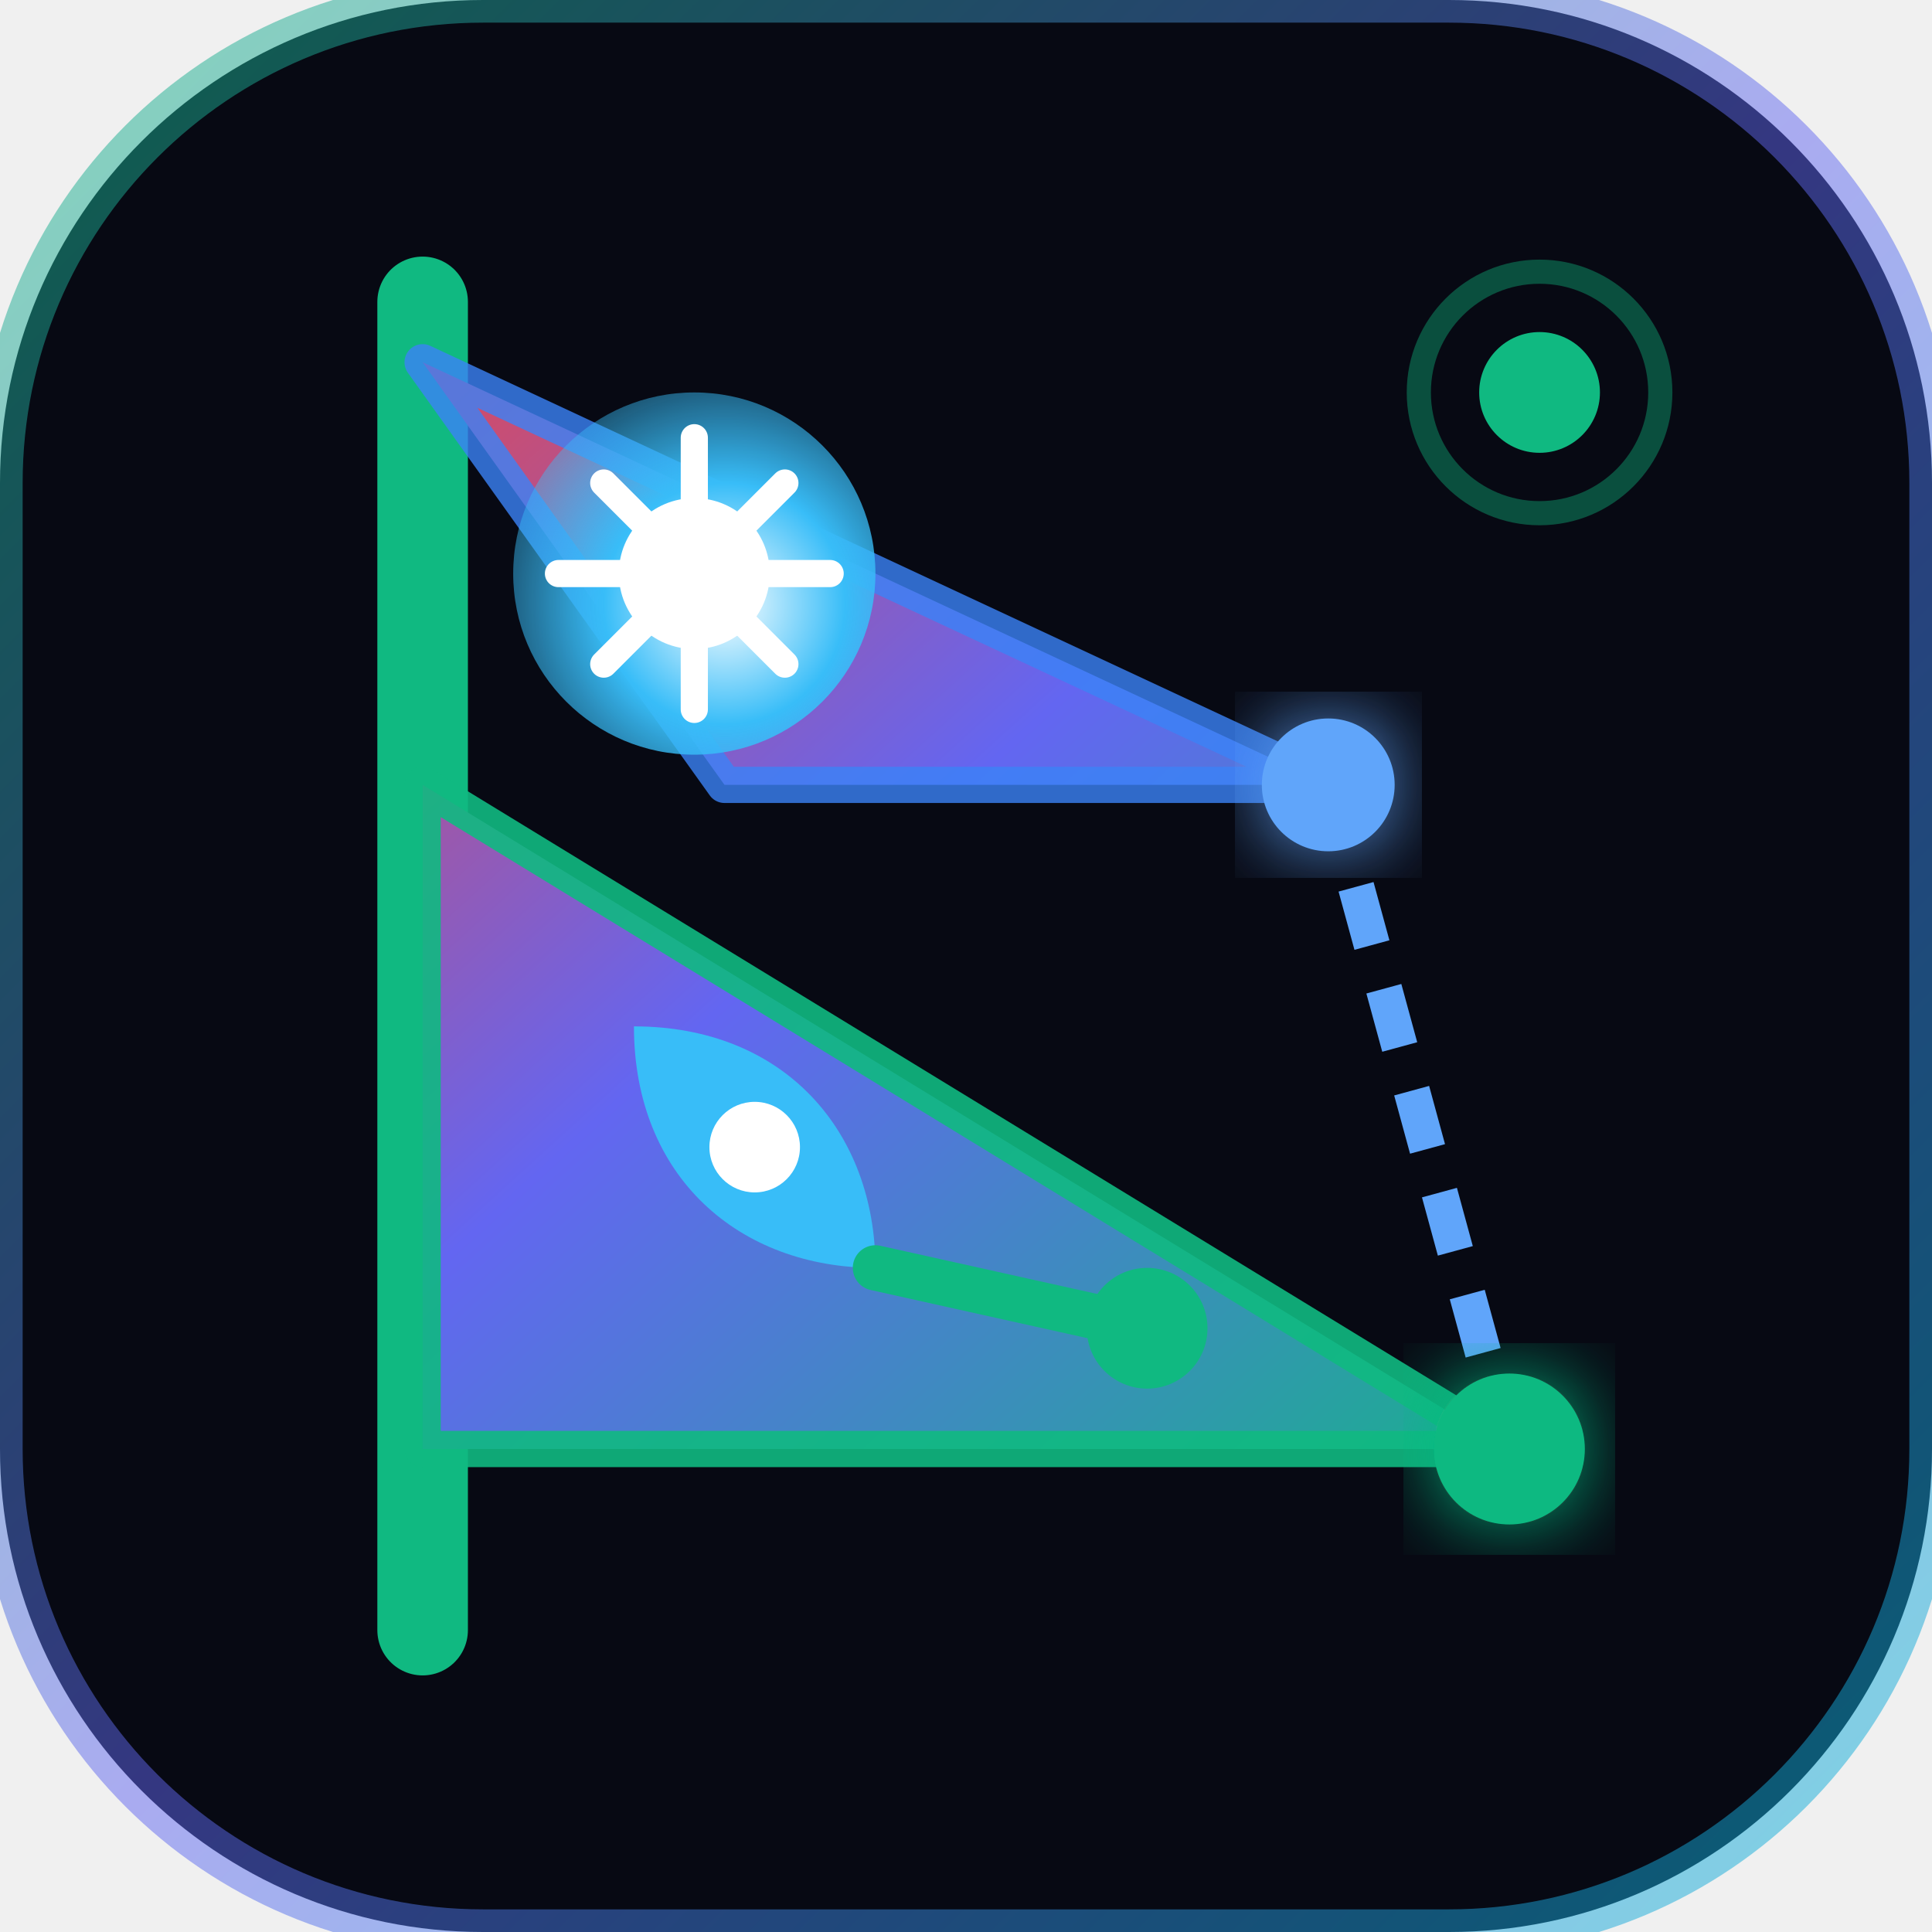
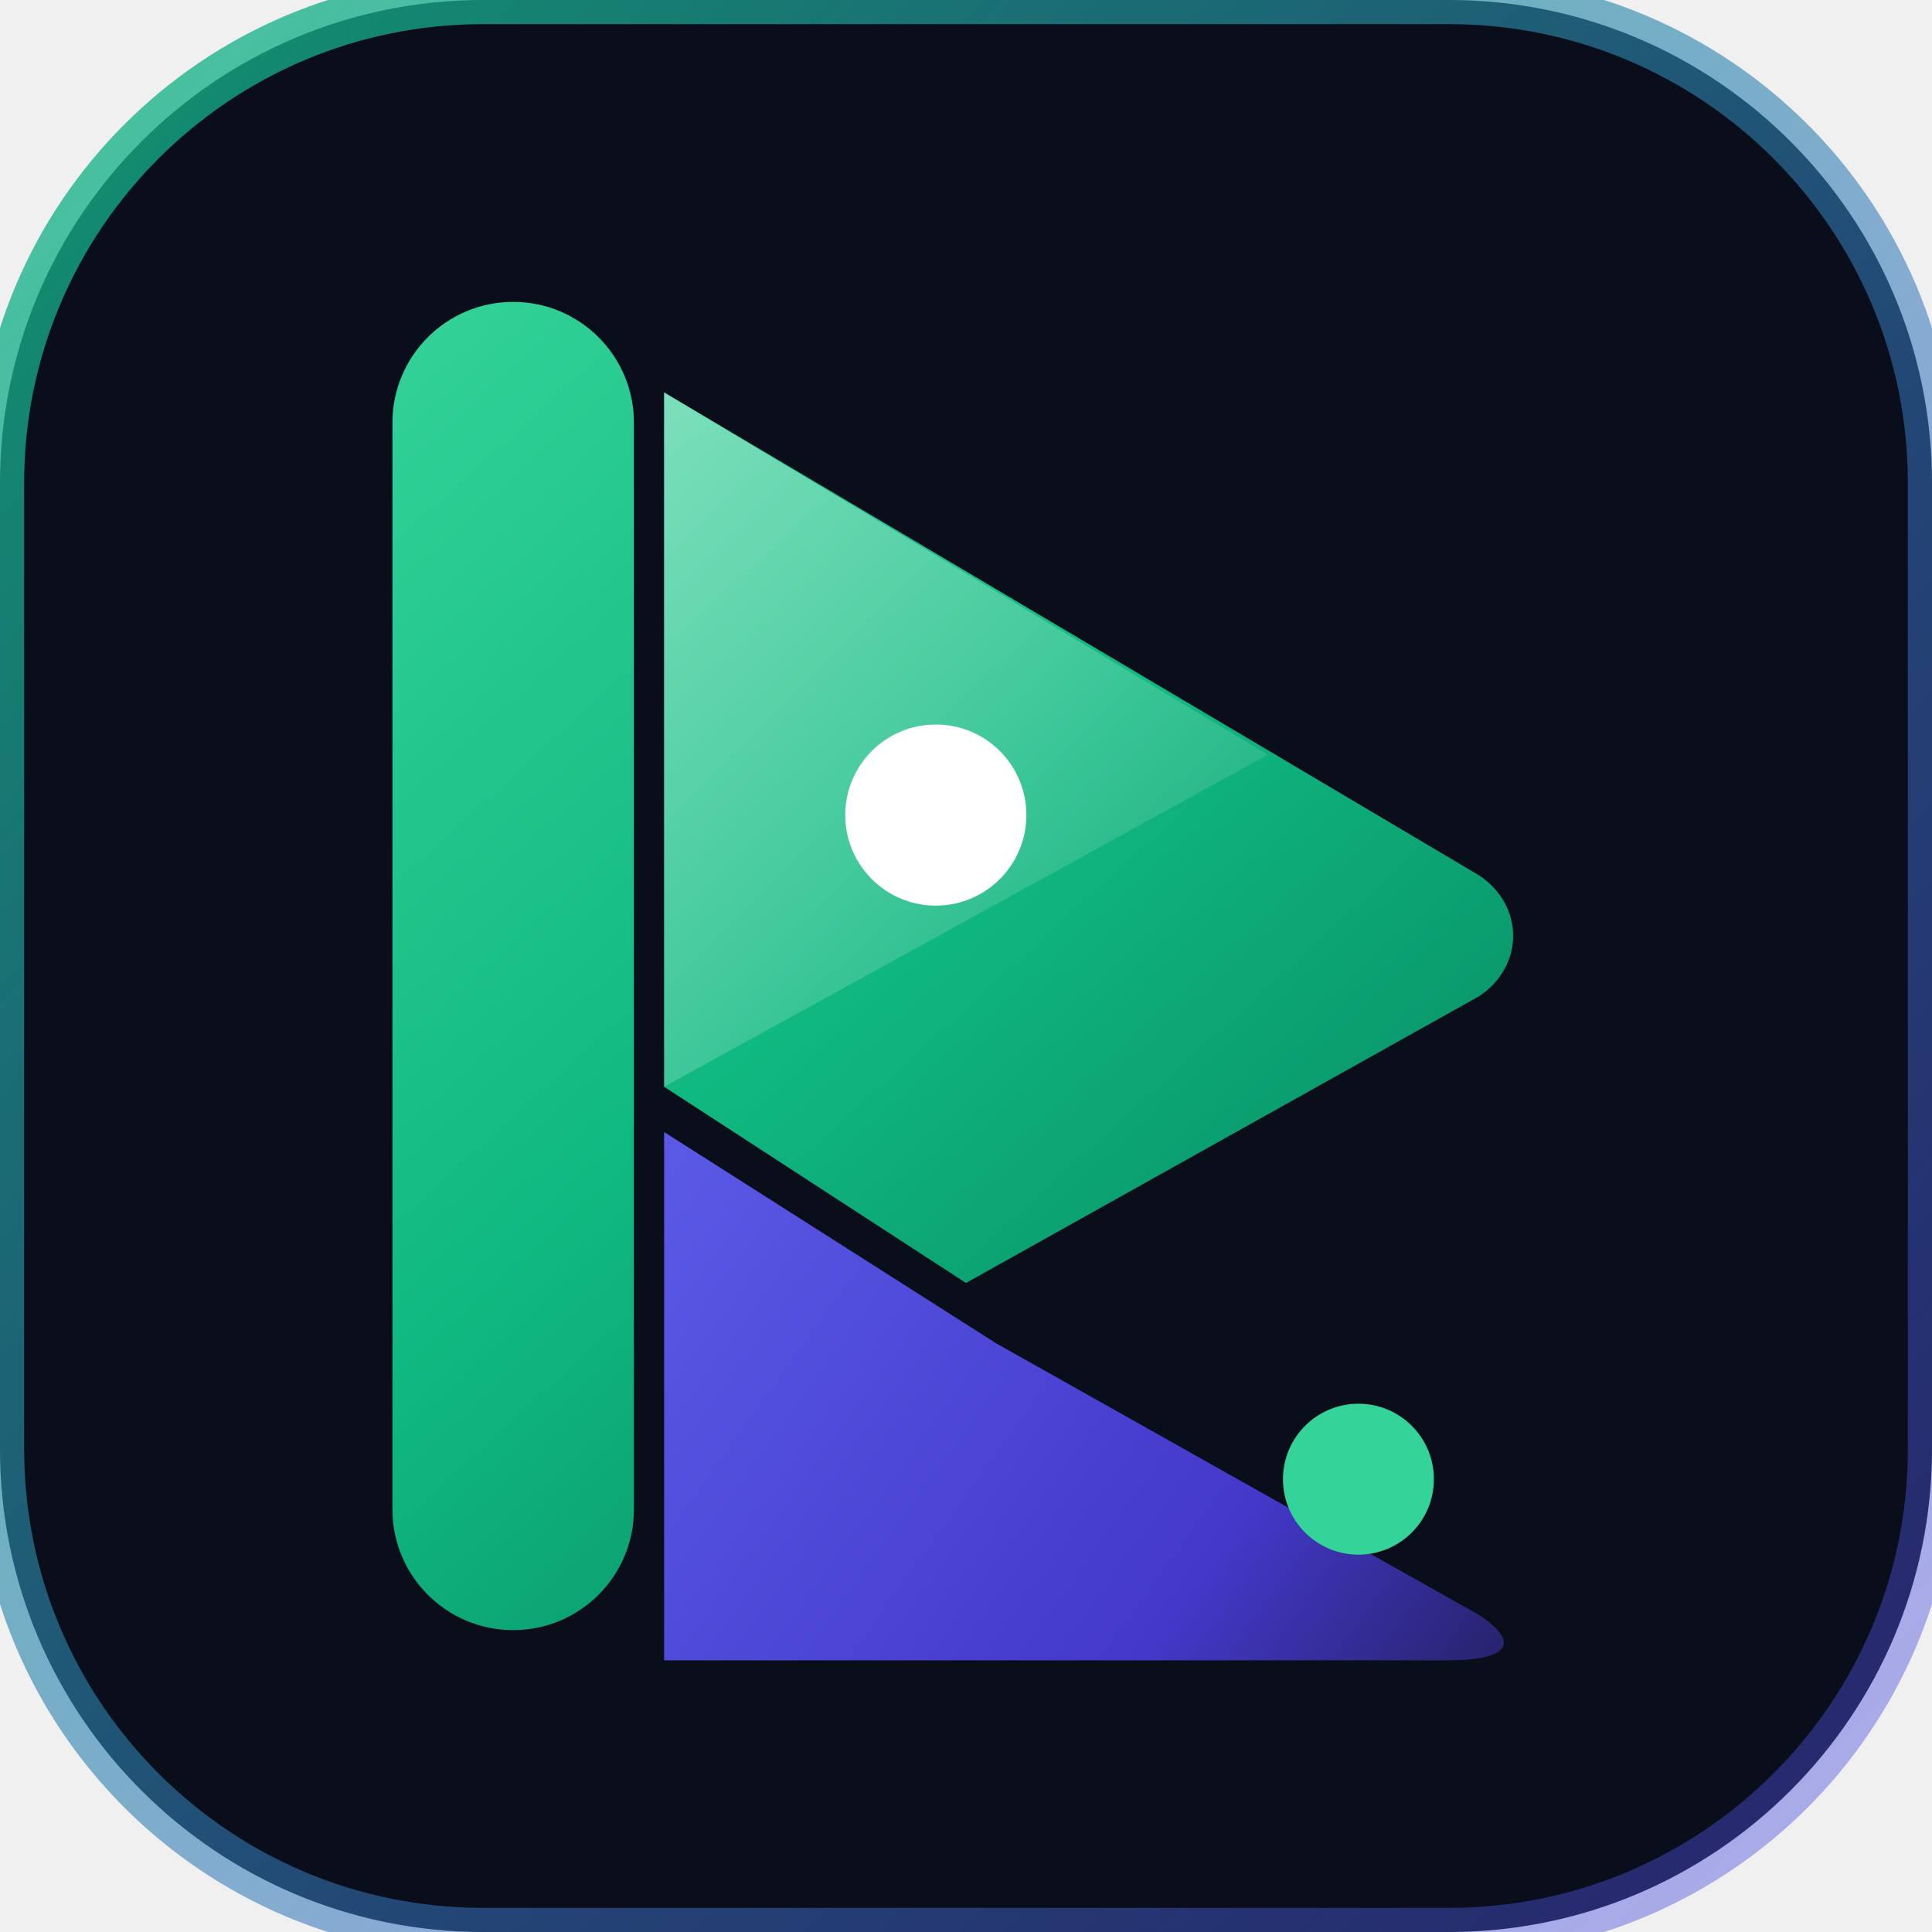
<svg xmlns="http://www.w3.org/2000/svg" viewBox="0 0 64 64" fill="none">
  <defs>
-     <linearGradient id="nepalFlagGrad" x1="12" y1="8" x2="52" y2="52" gradientUnits="userSpaceOnUse">
-       <stop offset="0%" stop-color="#EF4444" />
-       <stop offset="45%" stop-color="#6366F1" />
-       <stop offset="100%" stop-color="#10B981" />
+     <linearGradient id="favEmeraldGrad" x1="12" y1="10" x2="52" y2="54" gradientUnits="userSpaceOnUse">
+       <stop offset="0%" stop-color="#34D399" />
+       <stop offset="45%" stop-color="#10B981" />
+       <stop offset="100%" stop-color="#047857" />
    </linearGradient>
-     <linearGradient id="techBorderGrad" x1="0" y1="0" x2="64" y2="64" gradientUnits="userSpaceOnUse">
-       <stop offset="0%" stop-color="#10B981" />
-       <stop offset="50%" stop-color="#6366F1" />
-       <stop offset="100%" stop-color="#06B6D4" />
+     <linearGradient id="favIndigoGrad" x1="16" y1="32" x2="52" y2="58" gradientUnits="userSpaceOnUse">
+       <stop offset="0%" stop-color="#6366F1" />
+       <stop offset="70%" stop-color="#4338CA" />
+       <stop offset="100%" stop-color="#1E1B4B" />
    </linearGradient>
-     <radialGradient id="sparkGlow" cx="24" cy="20" r="10" gradientUnits="userSpaceOnUse">
-       <stop offset="0%" stop-color="#FFFFFF" />
-       <stop offset="40%" stop-color="#38BDF8" />
-       <stop offset="100%" stop-color="#38BDF8" stop-opacity="0" />
-     </radialGradient>
-     <filter id="neon" x="-20%" y="-20%" width="140%" height="140%">
-       <feGaussianBlur stdDeviation="1.5" result="blur" />
-       <feComposite in="SourceGraphic" in2="blur" operator="over" />
-     </filter>
+     <linearGradient id="favSpecular" x1="18" y1="10" x2="44" y2="36" gradientUnits="userSpaceOnUse">
+       <stop offset="0%" stop-color="#FFFFFF" stop-opacity="0.45" />
+       <stop offset="100%" stop-color="#FFFFFF" stop-opacity="0" />
+     </linearGradient>
+     <linearGradient id="favSquircleBorder" x1="0" y1="0" x2="64" y2="64" gradientUnits="userSpaceOnUse">
+       <stop offset="0%" stop-color="#10B981" stop-opacity="0.8" />
+       <stop offset="100%" stop-color="#4F46E5" stop-opacity="0.4" />
+     </linearGradient>
  </defs>
-   <rect width="64" height="64" rx="16" fill="#070913" />
-   <rect width="64" height="64" rx="16" stroke="url(#techBorderGrad)" stroke-width="1.5" stroke-opacity="0.5" />
-   <line x1="14" y1="10" x2="14" y2="54" stroke="#10B981" stroke-width="3" stroke-linecap="round" />
-   <path d="M14 12 L44 26 L24 26 Z" fill="url(#nepalFlagGrad)" />
-   <path d="M14 12 L44 26 L24 26 Z" stroke="#3B82F6" stroke-width="1.2" stroke-linejoin="round" stroke-opacity="0.8" />
-   <path d="M14 26 L50 48 L14 48 Z" fill="url(#nepalFlagGrad)" />
-   <path d="M14 26 L50 48 L14 48 Z" stroke="#10B981" stroke-width="1.2" stroke-linejoin="round" stroke-opacity="0.9" />
-   <circle cx="23" cy="19" r="6" fill="url(#sparkGlow)" />
-   <circle cx="23" cy="19" r="2.5" fill="#FFFFFF" />
-   <path d="M23 14.5 V23.5 M18.5 19 H27.5 M20 16 L26 22 M20 22 L26 16" stroke="#FFFFFF" stroke-width="0.9" stroke-linecap="round" />
-   <path d="M21 34 C26 34 29 37.5 29 42 C24.5 42 21 39 21 34 Z" fill="#38BDF8" />
-   <circle cx="25" cy="38" r="1.5" fill="#FFFFFF" />
-   <line x1="29" y1="42" x2="38" y2="44" stroke="#10B981" stroke-width="1.5" stroke-linecap="round" />
-   <circle cx="38" cy="44" r="2" fill="#10B981" />
-   <line x1="44" y1="26" x2="50" y2="48" stroke="#60A5FA" stroke-width="1.2" stroke-dasharray="2 1.5" />
-   <circle cx="44" cy="26" r="2.2" fill="#60A5FA" filter="url(#neon)" />
-   <circle cx="50" cy="48" r="2.5" fill="#10B981" filter="url(#neon)" />
-   <circle cx="51" cy="13" r="2" fill="#10B981" />
-   <circle cx="51" cy="13" r="4" stroke="#10B981" stroke-width="0.8" stroke-opacity="0.4" />
+   <rect width="64" height="64" rx="16" fill="#0A0E1A" />
+   <rect width="64" height="64" rx="16" stroke="url(#favSquircleBorder)" stroke-width="1.6" />
+   <rect x="13" y="10" width="8" height="44" rx="4" fill="url(#favEmeraldGrad)" />
+   <path d="M22 13 L49 29 C50.5 30 50.5 32 49 33 L32 42.5 L22 36 V13 Z" fill="url(#favEmeraldGrad)" />
+   <path d="M22 13 L42 25 L22 36 V13 Z" fill="url(#favSpecular)" />
+   <path d="M22 37.5 L33 44.5 L49 53.5 C50.5 54.5 49.8 55 48 55 H22 V37.5 Z" fill="url(#favIndigoGrad)" />
+   <circle cx="31" cy="27" r="3" fill="#FFFFFF" />
+   <circle cx="45" cy="49" r="2.5" fill="#34D399" />
</svg>
